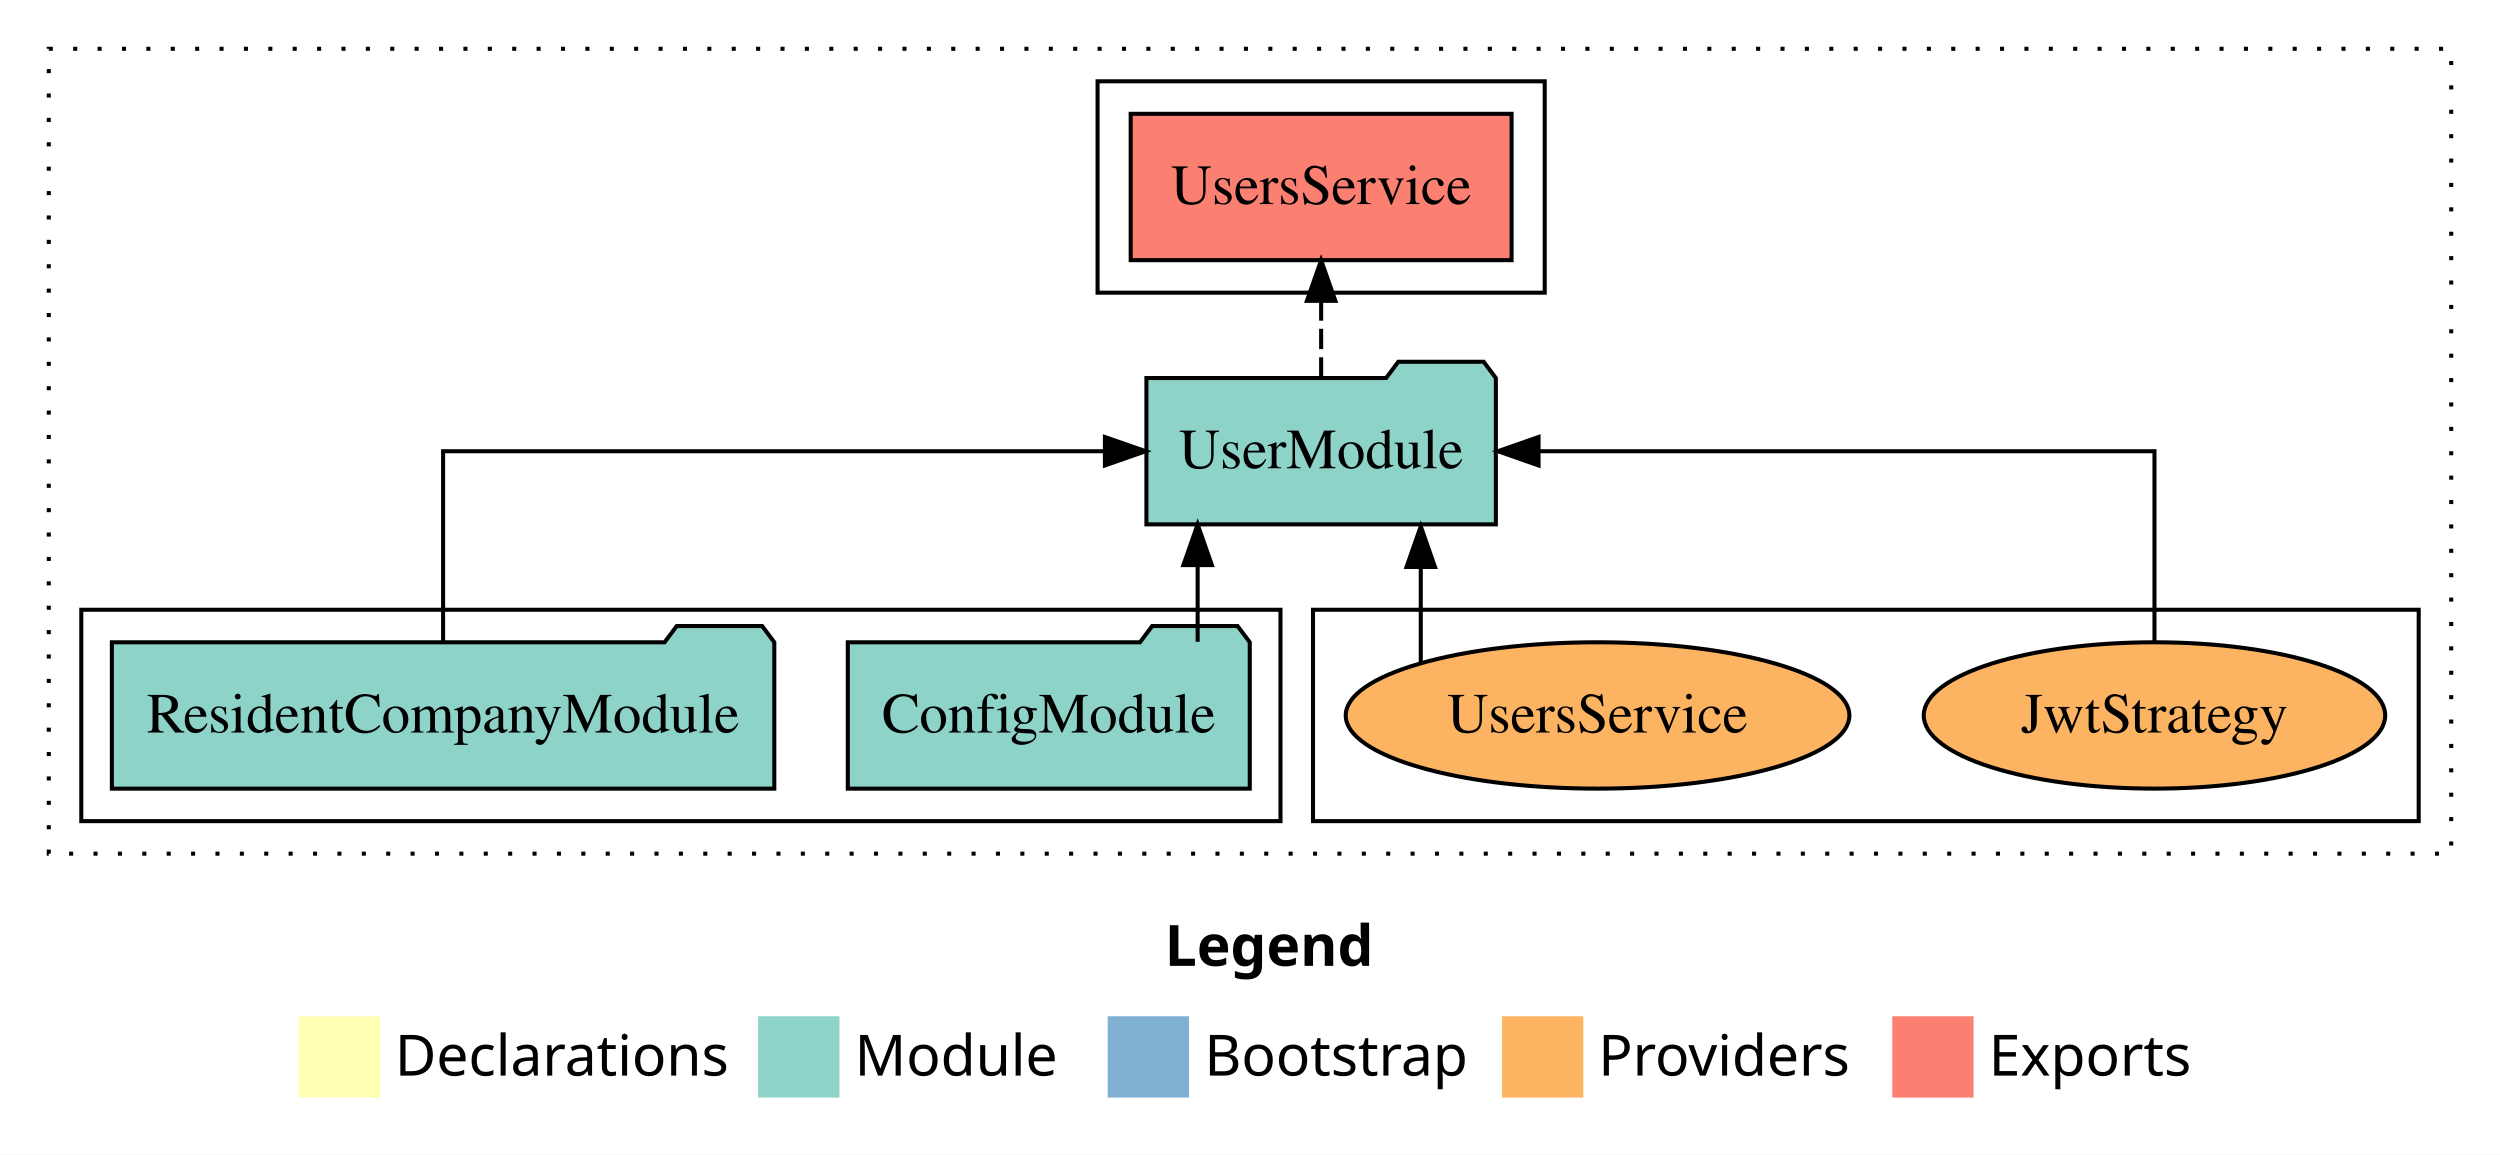
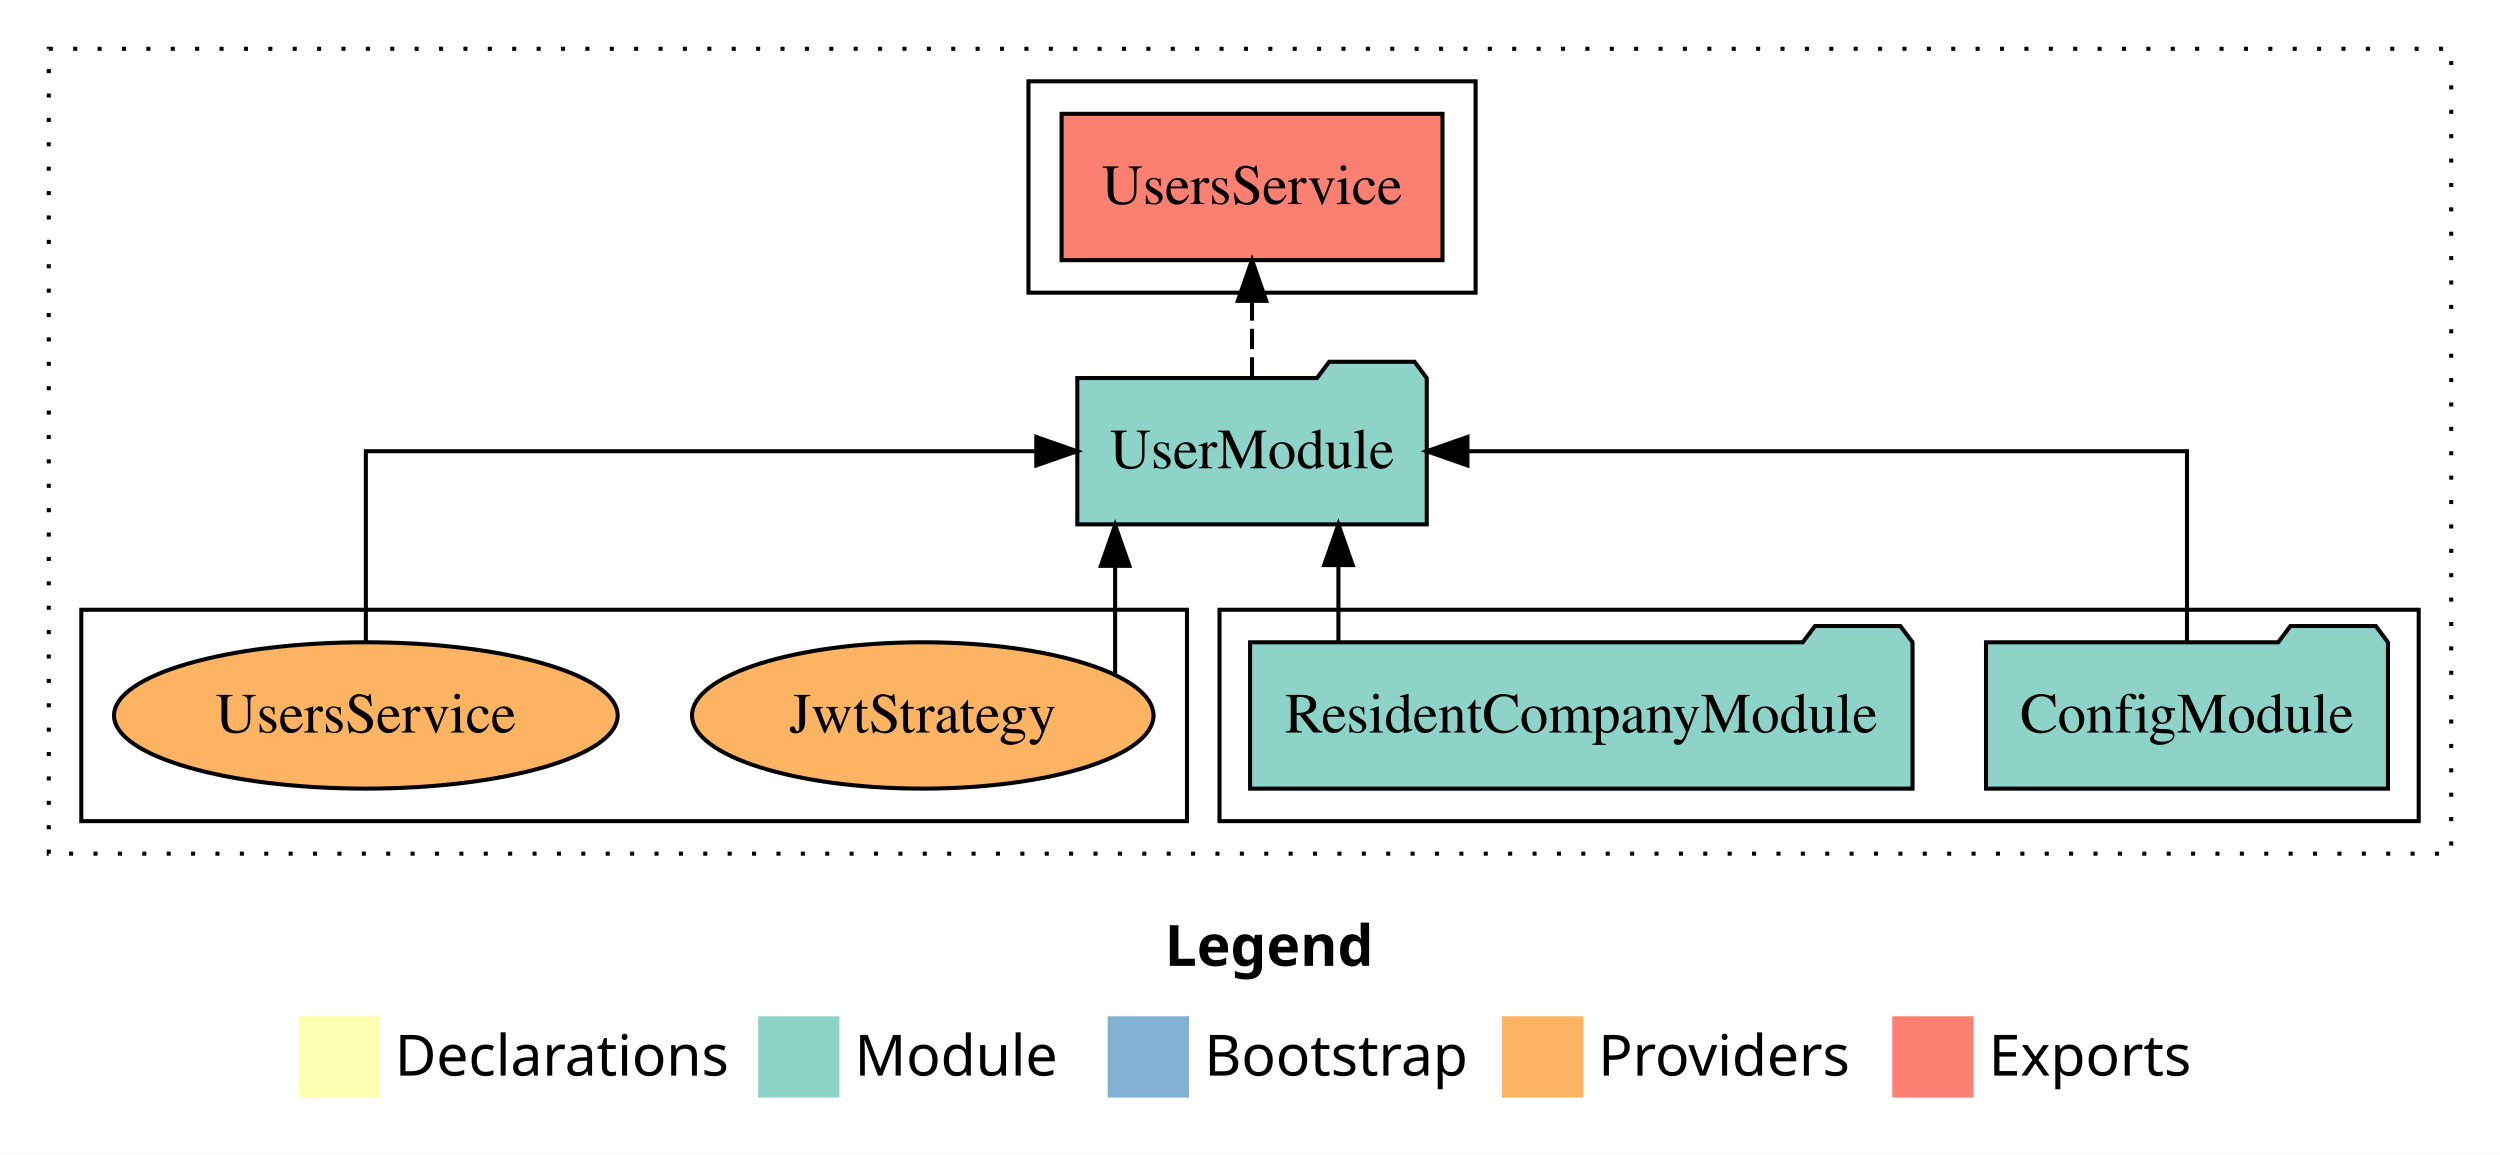
<svg xmlns="http://www.w3.org/2000/svg" width="615pt" height="284pt" viewBox="0.00 0.00 615.00 284.00">
  <g id="graph0" class="graph" transform="scale(1 1) rotate(0) translate(4 280)">
    <polygon fill="white" stroke="transparent" points="-4,4 -4,-280 611,-280 611,4 -4,4" />
    <text text-anchor="start" x="282.51" y="-42.4" font-family="sans-serif" font-weight="bold" font-size="14.00">Legend</text>
    <polygon fill="#ffffb3" stroke="transparent" points="69.5,-10 69.5,-30 89.5,-30 89.5,-10 69.5,-10" />
    <text text-anchor="start" x="93.13" y="-15.4" font-family="sans-serif" font-size="14.00">  Declarations</text>
    <polygon fill="#8dd3c7" stroke="transparent" points="182.5,-10 182.5,-30 202.5,-30 202.5,-10 182.5,-10" />
    <text text-anchor="start" x="206.23" y="-15.4" font-family="sans-serif" font-size="14.00">  Module</text>
    <polygon fill="#80b1d3" stroke="transparent" points="268.5,-10 268.5,-30 288.5,-30 288.5,-10 268.5,-10" />
    <text text-anchor="start" x="292.28" y="-15.4" font-family="sans-serif" font-size="14.00">  Bootstrap</text>
    <polygon fill="#fdb462" stroke="transparent" points="365.5,-10 365.5,-30 385.5,-30 385.5,-10 365.5,-10" />
    <text text-anchor="start" x="389.17" y="-15.4" font-family="sans-serif" font-size="14.00">  Providers</text>
    <polygon fill="#fb8072" stroke="transparent" points="461.5,-10 461.5,-30 481.5,-30 481.5,-10 461.5,-10" />
    <text text-anchor="start" x="485.23" y="-15.4" font-family="sans-serif" font-size="14.00">  Exports</text>
    <g id="clust1" class="cluster">
      <polygon fill="none" stroke="black" stroke-dasharray="1,5" points="8,-70 8,-268 599,-268 599,-70 8,-70" />
    </g>
-     <g id="clust6" class="cluster">
-       <polygon fill="none" stroke="black" points="319,-78 319,-130 591,-130 591,-78 319,-78" />
-     </g>
    <g id="clust3" class="cluster">
-       <polygon fill="none" stroke="black" points="16,-78 16,-130 311,-130 311,-78 16,-78" />
+       <polygon fill="none" stroke="black" points="296,-78 296,-130 591,-130 591,-78 296,-78" />
    </g>
    <g id="clust4" class="cluster">
-       <polygon fill="none" stroke="black" points="266,-208 266,-260 376,-260 376,-208 266,-208" />
+       <polygon fill="none" stroke="black" points="249,-208 249,-260 359,-260 359,-208 249,-208" />
+     </g>
+     <g id="clust6" class="cluster">
+       <polygon fill="none" stroke="black" points="16,-78 16,-130 288,-130 288,-78 16,-78" />
    </g>
    <g id="node1" class="node">
-       <polygon fill="#8dd3c7" stroke="black" points="303.44,-122 300.44,-126 279.44,-126 276.44,-122 204.56,-122 204.56,-86 303.44,-86 303.44,-122" />
-       <text text-anchor="middle" x="254" y="-99.8" font-family="Times,serif" font-size="14.00">ConfigModule</text>
+       <polygon fill="#8dd3c7" stroke="black" points="583.44,-122 580.44,-126 559.44,-126 556.44,-122 484.56,-122 484.56,-86 583.44,-86 583.44,-122" />
+       <text text-anchor="middle" x="534" y="-99.8" font-family="Times,serif" font-size="14.00">ConfigModule</text>
    </g>
    <g id="node3" class="node">
-       <polygon fill="#8dd3c7" stroke="black" points="363.98,-187 360.98,-191 339.98,-191 336.98,-187 278.02,-187 278.02,-151 363.98,-151 363.98,-187" />
-       <text text-anchor="middle" x="321" y="-164.8" font-family="Times,serif" font-size="14.00">UserModule</text>
+       <polygon fill="#8dd3c7" stroke="black" points="346.98,-187 343.98,-191 322.98,-191 319.98,-187 261.02,-187 261.02,-151 346.98,-151 346.98,-187" />
+       <text text-anchor="middle" x="304" y="-164.8" font-family="Times,serif" font-size="14.00">UserModule</text>
    </g>
    <g id="edge1" class="edge">
-       <path fill="none" stroke="black" d="M290.62,-122.11C290.62,-122.11 290.62,-140.99 290.62,-140.99" />
-       <polygon fill="black" stroke="black" points="287.12,-140.99 290.62,-150.99 294.12,-140.99 287.12,-140.99" />
+       <path fill="none" stroke="black" d="M534,-122.11C534,-141.34 534,-169 534,-169 534,-169 356.99,-169 356.99,-169" />
+       <polygon fill="black" stroke="black" points="356.99,-165.5 346.99,-169 356.99,-172.5 356.99,-165.5" />
    </g>
    <g id="node2" class="node">
-       <polygon fill="#8dd3c7" stroke="black" points="186.48,-122 183.48,-126 162.48,-126 159.48,-122 23.52,-122 23.52,-86 186.48,-86 186.48,-122" />
-       <text text-anchor="middle" x="105" y="-99.8" font-family="Times,serif" font-size="14.00">ResidentCompanyModule</text>
+       <polygon fill="#8dd3c7" stroke="black" points="466.48,-122 463.48,-126 442.48,-126 439.48,-122 303.52,-122 303.52,-86 466.48,-86 466.48,-122" />
+       <text text-anchor="middle" x="385" y="-99.8" font-family="Times,serif" font-size="14.00">ResidentCompanyModule</text>
    </g>
    <g id="edge2" class="edge">
-       <path fill="none" stroke="black" d="M105,-122.11C105,-141.34 105,-169 105,-169 105,-169 267.81,-169 267.81,-169" />
-       <polygon fill="black" stroke="black" points="267.81,-172.5 277.81,-169 267.81,-165.5 267.81,-172.5" />
+       <path fill="none" stroke="black" d="M325.25,-122.11C325.25,-122.11 325.25,-140.99 325.25,-140.99" />
+       <polygon fill="black" stroke="black" points="321.75,-140.99 325.25,-150.99 328.75,-140.99 321.75,-140.99" />
    </g>
    <g id="node4" class="node">
-       <polygon fill="#fb8072" stroke="black" points="367.85,-252 274.15,-252 274.15,-216 367.85,-216 367.85,-252" />
-       <text text-anchor="middle" x="321" y="-229.8" font-family="Times,serif" font-size="14.00">UsersService </text>
+       <polygon fill="#fb8072" stroke="black" points="350.85,-252 257.15,-252 257.15,-216 350.85,-216 350.85,-252" />
+       <text text-anchor="middle" x="304" y="-229.8" font-family="Times,serif" font-size="14.00">UsersService </text>
    </g>
    <g id="edge3" class="edge">
-       <path fill="none" stroke="black" stroke-dasharray="5,2" d="M321,-187.11C321,-187.11 321,-205.99 321,-205.99" />
-       <polygon fill="black" stroke="black" points="317.5,-205.99 321,-215.99 324.5,-205.99 317.5,-205.99" />
+       <path fill="none" stroke="black" stroke-dasharray="5,2" d="M304,-187.11C304,-187.11 304,-205.99 304,-205.99" />
+       <polygon fill="black" stroke="black" points="300.5,-205.99 304,-215.99 307.5,-205.99 300.5,-205.99" />
    </g>
    <g id="node5" class="node">
-       <ellipse fill="#fdb462" stroke="black" cx="526" cy="-104" rx="56.76" ry="18" />
-       <text text-anchor="middle" x="526" y="-99.8" font-family="Times,serif" font-size="14.00">JwtStrategy</text>
+       <ellipse fill="#fdb462" stroke="black" cx="223" cy="-104" rx="56.76" ry="18" />
+       <text text-anchor="middle" x="223" y="-99.8" font-family="Times,serif" font-size="14.00">JwtStrategy</text>
    </g>
    <g id="edge4" class="edge">
-       <path fill="none" stroke="black" d="M526,-122.11C526,-141.34 526,-169 526,-169 526,-169 374.48,-169 374.48,-169" />
-       <polygon fill="black" stroke="black" points="374.48,-165.5 364.48,-169 374.48,-172.5 374.48,-165.5" />
+       <path fill="none" stroke="black" d="M270.32,-114.16C270.32,-114.16 270.32,-140.81 270.32,-140.81" />
+       <polygon fill="black" stroke="black" points="266.82,-140.81 270.32,-150.81 273.82,-140.81 266.82,-140.81" />
    </g>
    <g id="node6" class="node">
-       <ellipse fill="#fdb462" stroke="black" cx="389" cy="-104" rx="61.95" ry="18" />
-       <text text-anchor="middle" x="389" y="-99.8" font-family="Times,serif" font-size="14.00">UsersService</text>
+       <ellipse fill="#fdb462" stroke="black" cx="86" cy="-104" rx="61.95" ry="18" />
+       <text text-anchor="middle" x="86" y="-99.8" font-family="Times,serif" font-size="14.00">UsersService</text>
    </g>
    <g id="edge5" class="edge">
-       <path fill="none" stroke="black" d="M345.51,-116.84C345.51,-116.84 345.51,-140.52 345.51,-140.52" />
-       <polygon fill="black" stroke="black" points="342.01,-140.52 345.51,-150.52 349.01,-140.52 342.01,-140.52" />
+       <path fill="none" stroke="black" d="M86,-122.11C86,-141.34 86,-169 86,-169 86,-169 250.93,-169 250.93,-169" />
+       <polygon fill="black" stroke="black" points="250.93,-172.5 260.93,-169 250.93,-165.5 250.93,-172.5" />
    </g>
  </g>
</svg>
